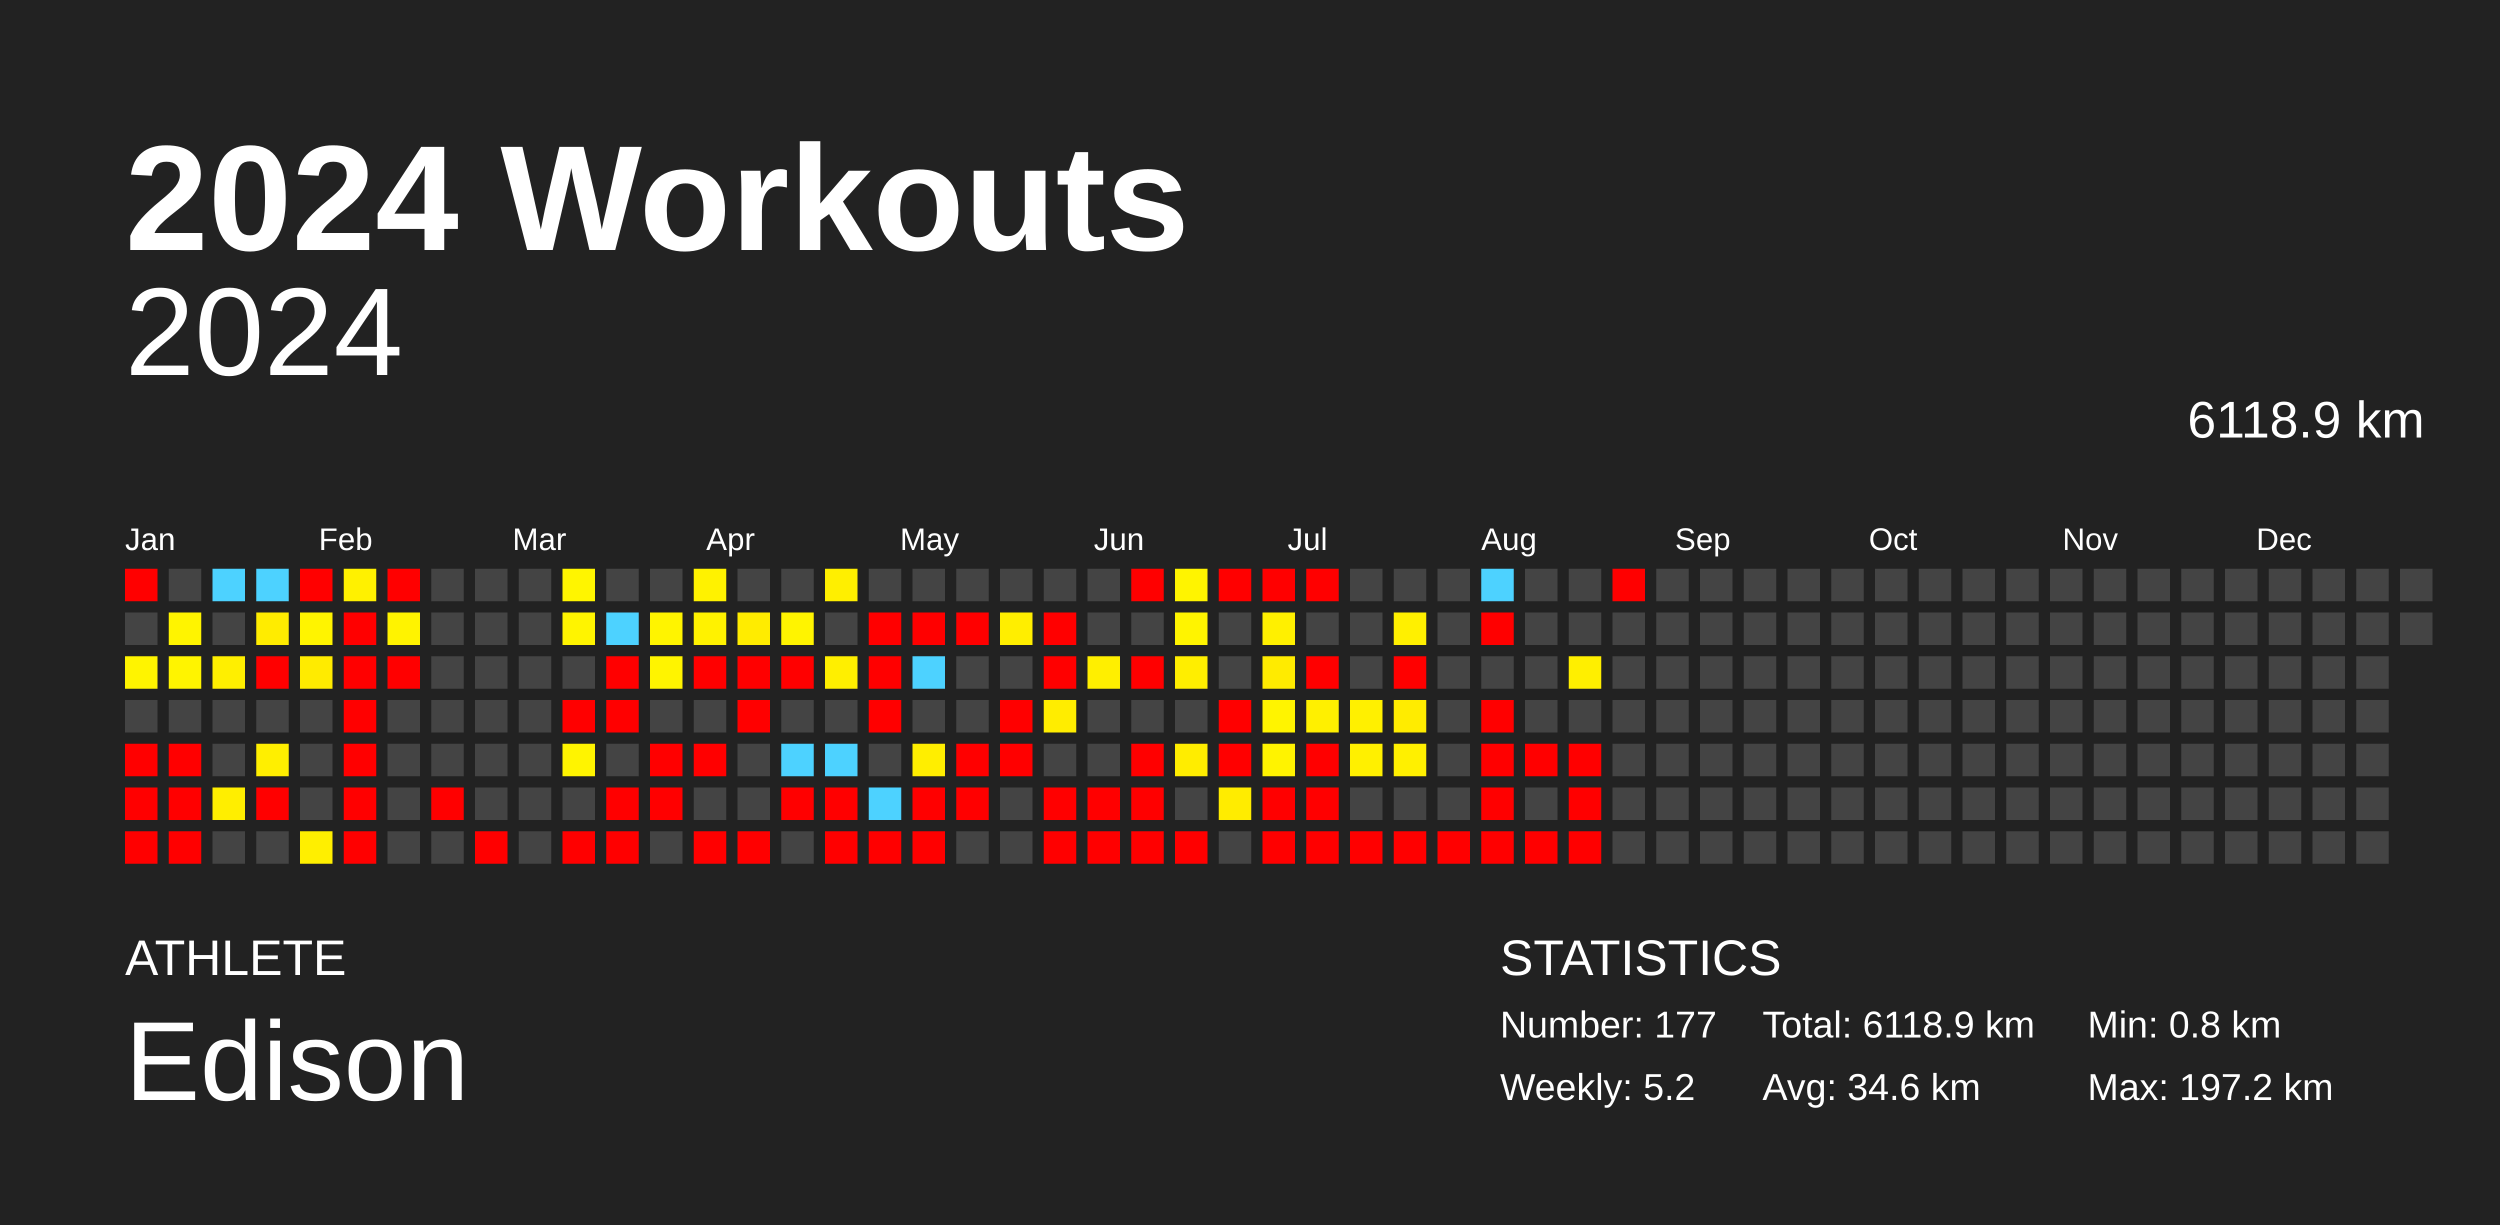
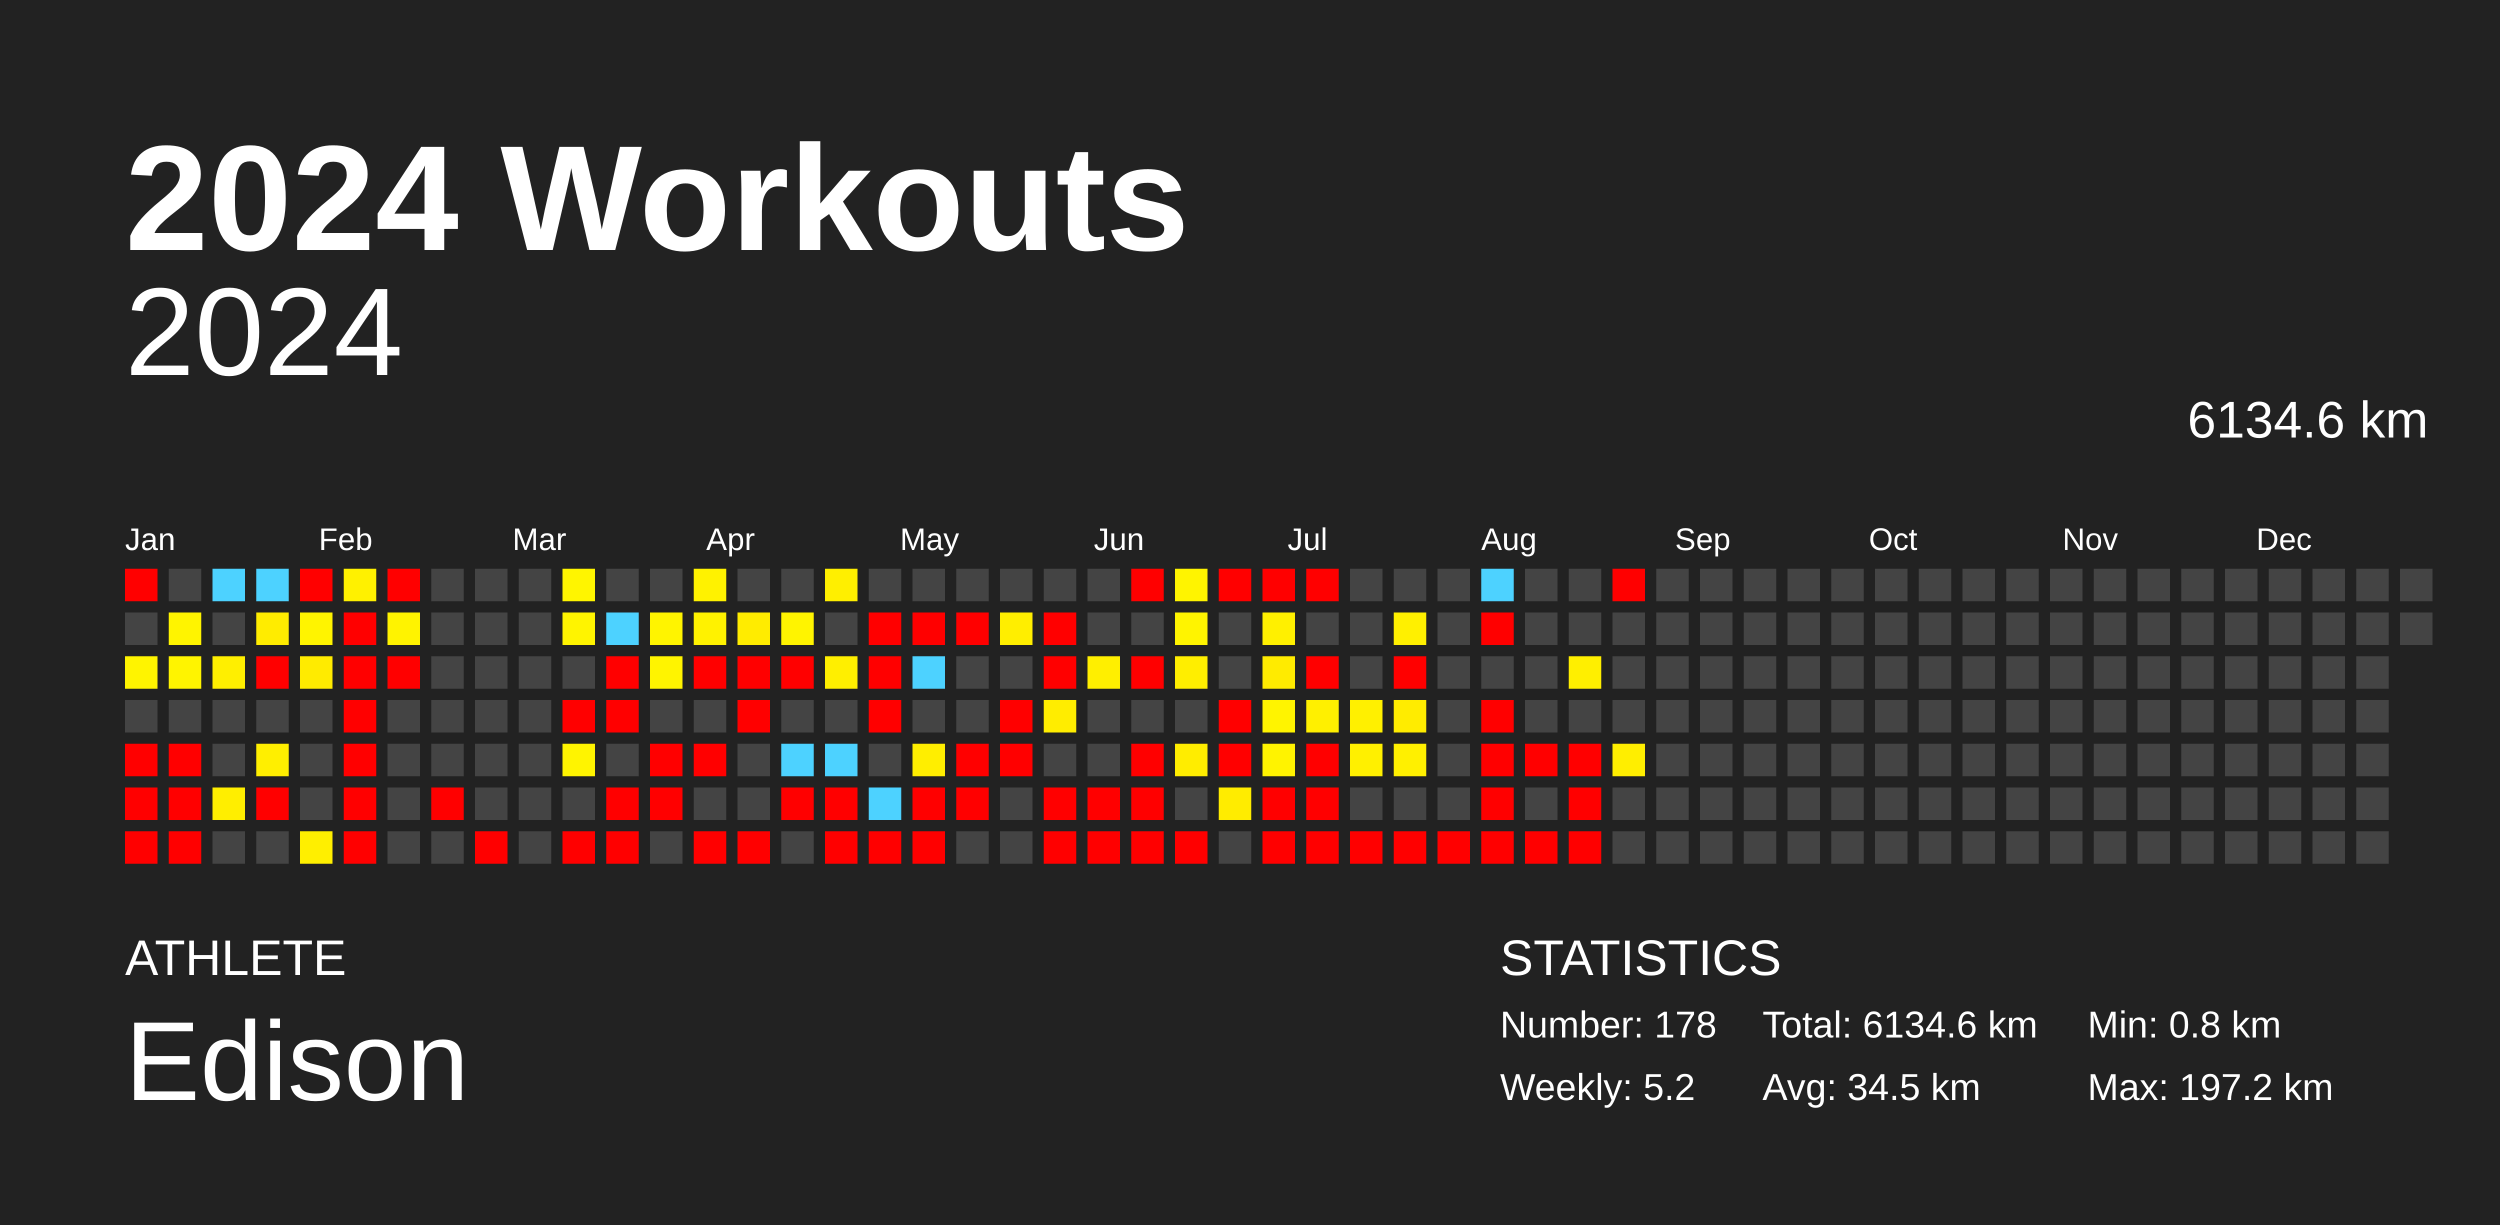
<svg xmlns="http://www.w3.org/2000/svg" baseProfile="full" height="98mm" version="1.1" viewBox="0,0,200,98" width="200mm">
  <defs />
  <rect fill="#222222" height="98" width="200" x="0" y="0" />
  <text fill="#FFFFFF" style="font-size:12px; font-family:Arial; font-weight:bold;" x="10" y="20">2024 Workouts</text>
  <text fill="#FFFFFF" style="font-size:4px; font-family:Arial" x="10" y="78">ATHLETE</text>
  <text fill="#FFFFFF" style="font-size:9px; font-family:Arial" x="10" y="88">Edison</text>
  <text fill="#FFFFFF" style="font-size:4px; font-family:Arial" x="120" y="78">STATISTICS</text>
-   <text fill="#FFFFFF" style="font-size:3px; font-family:Arial" x="120" y="83">Number: 177</text>
+   <text fill="#FFFFFF" style="font-size:3px; font-family:Arial" x="120" y="83">Number: 178</text>
  <text fill="#FFFFFF" style="font-size:3px; font-family:Arial" x="120" y="88">Weekly: 5.2</text>
-   <text fill="#FFFFFF" style="font-size:3px; font-family:Arial" x="141" y="83">Total: 6118.9 km</text>
-   <text fill="#FFFFFF" style="font-size:3px; font-family:Arial" x="141" y="88">Avg: 34.6 km</text>
+   <text fill="#FFFFFF" style="font-size:3px; font-family:Arial" x="141" y="83">Total: 6134.6 km</text>
+   <text fill="#FFFFFF" style="font-size:3px; font-family:Arial" x="141" y="88">Avg: 34.5 km</text>
  <text fill="#FFFFFF" style="font-size:3px; font-family:Arial" x="167" y="83">Min: 0.8 km</text>
  <text fill="#FFFFFF" style="font-size:3px; font-family:Arial" x="167" y="88">Max: 197.2 km</text>
  <text alignment-baseline="hanging" fill="#FFFFFF" style="font-size:10.0px; font-family:Arial;" x="10" y="30">2024</text>
-   <text alignment-baseline="hanging" fill="#FFFFFF" style="font-size:4.125px; font-family:Arial;" x="175" y="35">6118.9 km</text>
+   <text alignment-baseline="hanging" fill="#FFFFFF" style="font-size:4.125px; font-family:Arial;" x="175" y="35">6134.6 km</text>
  <text fill="#FFFFFF" style="font-size:2.5px; font-family:Arial" x="10.0" y="44">Jan</text>
  <text fill="#FFFFFF" style="font-size:2.5px; font-family:Arial" x="25.5" y="44">Feb</text>
  <text fill="#FFFFFF" style="font-size:2.5px; font-family:Arial" x="41.0" y="44">Mar</text>
  <text fill="#FFFFFF" style="font-size:2.5px; font-family:Arial" x="56.5" y="44">Apr</text>
  <text fill="#FFFFFF" style="font-size:2.5px; font-family:Arial" x="72.0" y="44">May</text>
  <text fill="#FFFFFF" style="font-size:2.5px; font-family:Arial" x="87.5" y="44">Jun</text>
  <text fill="#FFFFFF" style="font-size:2.5px; font-family:Arial" x="103.0" y="44">Jul</text>
  <text fill="#FFFFFF" style="font-size:2.5px; font-family:Arial" x="118.5" y="44">Aug</text>
  <text fill="#FFFFFF" style="font-size:2.5px; font-family:Arial" x="134.0" y="44">Sep</text>
  <text fill="#FFFFFF" style="font-size:2.5px; font-family:Arial" x="149.5" y="44">Oct</text>
  <text fill="#FFFFFF" style="font-size:2.5px; font-family:Arial" x="165.0" y="44">Nov</text>
  <text fill="#FFFFFF" style="font-size:2.5px; font-family:Arial" x="180.5" y="44">Dec</text>
  <rect fill="red" height="2.6" width="2.6" x="10.0" y="45.5" />
  <rect fill="#444444" height="2.6" width="2.6" x="10.0" y="49.0" />
  <rect fill="#fff400" height="2.6" width="2.6" x="10.0" y="52.5" />
  <rect fill="#444444" height="2.6" width="2.6" x="10.0" y="56.0" />
  <rect fill="red" height="2.6" width="2.6" x="10.0" y="59.5" />
  <rect fill="red" height="2.6" width="2.6" x="10.0" y="63.0" />
  <rect fill="red" height="2.6" width="2.6" x="10.0" y="66.5" />
  <rect fill="#444444" height="2.6" width="2.6" x="13.5" y="45.5" />
  <rect fill="#fff400" height="2.6" width="2.6" x="13.5" y="49.0" />
  <rect fill="#fff400" height="2.6" width="2.6" x="13.5" y="52.5" />
  <rect fill="#444444" height="2.6" width="2.6" x="13.5" y="56.0" />
  <rect fill="red" height="2.6" width="2.6" x="13.5" y="59.5" />
  <rect fill="red" height="2.6" width="2.6" x="13.5" y="63.0" />
  <rect fill="red" height="2.6" width="2.6" x="13.5" y="66.5" />
  <rect fill="#4dd2ff" height="2.6" width="2.6" x="17.0" y="45.5" />
  <rect fill="#444444" height="2.6" width="2.6" x="17.0" y="49.0" />
  <rect fill="#ffef00" height="2.6" width="2.6" x="17.0" y="52.5" />
  <rect fill="#444444" height="2.6" width="2.6" x="17.0" y="56.0" />
  <rect fill="#444444" height="2.6" width="2.6" x="17.0" y="59.5" />
  <rect fill="#ffee00" height="2.6" width="2.6" x="17.0" y="63.0" />
  <rect fill="#444444" height="2.6" width="2.6" x="17.0" y="66.5" />
  <rect fill="#4dd2ff" height="2.6" width="2.6" x="20.5" y="45.5" />
  <rect fill="#ffec00" height="2.6" width="2.6" x="20.5" y="49.0" />
  <rect fill="red" height="2.6" width="2.6" x="20.5" y="52.5" />
  <rect fill="#444444" height="2.6" width="2.6" x="20.5" y="56.0" />
  <rect fill="#ffef00" height="2.6" width="2.6" x="20.5" y="59.5" />
  <rect fill="red" height="2.6" width="2.6" x="20.5" y="63.0" />
  <rect fill="#444444" height="2.6" width="2.6" x="20.5" y="66.5" />
  <rect fill="red" height="2.6" width="2.6" x="24.0" y="45.5" />
  <rect fill="#fff400" height="2.6" width="2.6" x="24.0" y="49.0" />
  <rect fill="#ffeb00" height="2.6" width="2.6" x="24.0" y="52.5" />
  <rect fill="#444444" height="2.6" width="2.6" x="24.0" y="56.0" />
  <rect fill="#444444" height="2.6" width="2.6" x="24.0" y="59.5" />
  <rect fill="#444444" height="2.6" width="2.6" x="24.0" y="63.0" />
  <rect fill="#ffef00" height="2.6" width="2.6" x="24.0" y="66.5" />
  <rect fill="#fff100" height="2.6" width="2.6" x="27.5" y="45.5" />
  <rect fill="red" height="2.6" width="2.6" x="27.5" y="49.0" />
  <rect fill="red" height="2.6" width="2.6" x="27.5" y="52.5" />
  <rect fill="red" height="2.6" width="2.6" x="27.5" y="56.0" />
  <rect fill="red" height="2.6" width="2.6" x="27.5" y="59.5" />
  <rect fill="red" height="2.6" width="2.6" x="27.5" y="63.0" />
  <rect fill="red" height="2.6" width="2.6" x="27.5" y="66.5" />
  <rect fill="red" height="2.6" width="2.6" x="31.0" y="45.5" />
  <rect fill="#fff300" height="2.6" width="2.6" x="31.0" y="49.0" />
  <rect fill="red" height="2.6" width="2.6" x="31.0" y="52.5" />
  <rect fill="#444444" height="2.6" width="2.6" x="31.0" y="56.0" />
  <rect fill="#444444" height="2.6" width="2.6" x="31.0" y="59.5" />
  <rect fill="#444444" height="2.6" width="2.6" x="31.0" y="63.0" />
  <rect fill="#444444" height="2.6" width="2.6" x="31.0" y="66.5" />
  <rect fill="#444444" height="2.6" width="2.6" x="34.5" y="45.5" />
  <rect fill="#444444" height="2.6" width="2.6" x="34.5" y="49.0" />
  <rect fill="#444444" height="2.6" width="2.6" x="34.5" y="52.5" />
  <rect fill="#444444" height="2.6" width="2.6" x="34.5" y="56.0" />
  <rect fill="#444444" height="2.6" width="2.6" x="34.5" y="59.5" />
  <rect fill="red" height="2.6" width="2.6" x="34.5" y="63.0" />
  <rect fill="#444444" height="2.6" width="2.6" x="34.5" y="66.5" />
  <rect fill="#444444" height="2.6" width="2.6" x="38.0" y="45.5" />
  <rect fill="#444444" height="2.6" width="2.6" x="38.0" y="49.0" />
  <rect fill="#444444" height="2.6" width="2.6" x="38.0" y="52.5" />
  <rect fill="#444444" height="2.6" width="2.6" x="38.0" y="56.0" />
  <rect fill="#444444" height="2.6" width="2.6" x="38.0" y="59.5" />
  <rect fill="#444444" height="2.6" width="2.6" x="38.0" y="63.0" />
  <rect fill="red" height="2.6" width="2.6" x="38.0" y="66.5" />
  <rect fill="#444444" height="2.6" width="2.6" x="41.5" y="45.5" />
  <rect fill="#444444" height="2.6" width="2.6" x="41.5" y="49.0" />
  <rect fill="#444444" height="2.6" width="2.6" x="41.5" y="52.5" />
  <rect fill="#444444" height="2.6" width="2.6" x="41.5" y="56.0" />
  <rect fill="#444444" height="2.6" width="2.6" x="41.5" y="59.5" />
  <rect fill="#444444" height="2.6" width="2.6" x="41.5" y="63.0" />
  <rect fill="#444444" height="2.6" width="2.6" x="41.5" y="66.5" />
  <rect fill="#fff500" height="2.6" width="2.6" x="45.0" y="45.5" />
  <rect fill="#fff400" height="2.6" width="2.6" x="45.0" y="49.0" />
  <rect fill="#444444" height="2.6" width="2.6" x="45.0" y="52.5" />
  <rect fill="red" height="2.6" width="2.6" x="45.0" y="56.0" />
  <rect fill="#fff400" height="2.6" width="2.6" x="45.0" y="59.5" />
  <rect fill="#444444" height="2.6" width="2.6" x="45.0" y="63.0" />
  <rect fill="red" height="2.6" width="2.6" x="45.0" y="66.5" />
  <rect fill="#444444" height="2.6" width="2.6" x="48.5" y="45.5" />
  <rect fill="#4dd2ff" height="2.6" width="2.6" x="48.5" y="49.0" />
  <rect fill="red" height="2.6" width="2.6" x="48.5" y="52.5" />
  <rect fill="red" height="2.6" width="2.6" x="48.5" y="56.0" />
  <rect fill="#444444" height="2.6" width="2.6" x="48.5" y="59.5" />
  <rect fill="red" height="2.6" width="2.6" x="48.5" y="63.0" />
  <rect fill="red" height="2.6" width="2.6" x="48.5" y="66.5" />
  <rect fill="#444444" height="2.6" width="2.6" x="52.0" y="45.5" />
  <rect fill="#fff400" height="2.6" width="2.6" x="52.0" y="49.0" />
  <rect fill="#fff400" height="2.6" width="2.6" x="52.0" y="52.5" />
  <rect fill="#444444" height="2.6" width="2.6" x="52.0" y="56.0" />
  <rect fill="red" height="2.6" width="2.6" x="52.0" y="59.5" />
  <rect fill="red" height="2.6" width="2.6" x="52.0" y="63.0" />
  <rect fill="#444444" height="2.6" width="2.6" x="52.0" y="66.5" />
  <rect fill="#fff200" height="2.6" width="2.6" x="55.5" y="45.5" />
  <rect fill="#fff200" height="2.6" width="2.6" x="55.5" y="49.0" />
  <rect fill="red" height="2.6" width="2.6" x="55.5" y="52.5" />
  <rect fill="#444444" height="2.6" width="2.6" x="55.5" y="56.0" />
  <rect fill="red" height="2.6" width="2.6" x="55.5" y="59.5" />
  <rect fill="#444444" height="2.6" width="2.6" x="55.5" y="63.0" />
  <rect fill="red" height="2.6" width="2.6" x="55.5" y="66.5" />
  <rect fill="#444444" height="2.6" width="2.6" x="59.0" y="45.5" />
  <rect fill="#ffec00" height="2.6" width="2.6" x="59.0" y="49.0" />
  <rect fill="red" height="2.6" width="2.6" x="59.0" y="52.5" />
  <rect fill="red" height="2.6" width="2.6" x="59.0" y="56.0" />
  <rect fill="#444444" height="2.6" width="2.6" x="59.0" y="59.5" />
  <rect fill="#444444" height="2.6" width="2.6" x="59.0" y="63.0" />
  <rect fill="red" height="2.6" width="2.6" x="59.0" y="66.5" />
  <rect fill="#444444" height="2.6" width="2.6" x="62.5" y="45.5" />
  <rect fill="#fff400" height="2.6" width="2.6" x="62.5" y="49.0" />
  <rect fill="red" height="2.6" width="2.6" x="62.5" y="52.5" />
  <rect fill="#444444" height="2.6" width="2.6" x="62.5" y="56.0" />
  <rect fill="#4dd2ff" height="2.6" width="2.6" x="62.5" y="59.5" />
  <rect fill="red" height="2.6" width="2.6" x="62.5" y="63.0" />
  <rect fill="#444444" height="2.6" width="2.6" x="62.5" y="66.5" />
  <rect fill="#ffef00" height="2.6" width="2.6" x="66.0" y="45.5" />
  <rect fill="#444444" height="2.6" width="2.6" x="66.0" y="49.0" />
  <rect fill="#ffef00" height="2.6" width="2.6" x="66.0" y="52.5" />
  <rect fill="#444444" height="2.6" width="2.6" x="66.0" y="56.0" />
  <rect fill="#4dd2ff" height="2.6" width="2.6" x="66.0" y="59.5" />
  <rect fill="red" height="2.6" width="2.6" x="66.0" y="63.0" />
  <rect fill="red" height="2.6" width="2.6" x="66.0" y="66.5" />
  <rect fill="#444444" height="2.6" width="2.6" x="69.5" y="45.5" />
  <rect fill="red" height="2.6" width="2.6" x="69.5" y="49.0" />
  <rect fill="red" height="2.6" width="2.6" x="69.5" y="52.5" />
  <rect fill="red" height="2.6" width="2.6" x="69.5" y="56.0" />
  <rect fill="#444444" height="2.6" width="2.6" x="69.5" y="59.5" />
  <rect fill="#4dd2ff" height="2.6" width="2.6" x="69.5" y="63.0" />
  <rect fill="red" height="2.6" width="2.6" x="69.5" y="66.5" />
  <rect fill="#444444" height="2.6" width="2.6" x="73.0" y="45.5" />
  <rect fill="red" height="2.6" width="2.6" x="73.0" y="49.0" />
  <rect fill="#4dd2ff" height="2.6" width="2.6" x="73.0" y="52.5" />
  <rect fill="#444444" height="2.6" width="2.6" x="73.0" y="56.0" />
  <rect fill="#ffee00" height="2.6" width="2.6" x="73.0" y="59.5" />
  <rect fill="red" height="2.6" width="2.6" x="73.0" y="63.0" />
  <rect fill="red" height="2.6" width="2.6" x="73.0" y="66.5" />
  <rect fill="#444444" height="2.6" width="2.6" x="76.5" y="45.5" />
  <rect fill="red" height="2.6" width="2.6" x="76.5" y="49.0" />
  <rect fill="#444444" height="2.6" width="2.6" x="76.5" y="52.5" />
  <rect fill="#444444" height="2.6" width="2.6" x="76.5" y="56.0" />
  <rect fill="red" height="2.6" width="2.6" x="76.5" y="59.5" />
  <rect fill="red" height="2.6" width="2.6" x="76.5" y="63.0" />
  <rect fill="#444444" height="2.6" width="2.6" x="76.5" y="66.5" />
  <rect fill="#444444" height="2.6" width="2.6" x="80.0" y="45.5" />
  <rect fill="#ffee00" height="2.6" width="2.6" x="80.0" y="49.0" />
  <rect fill="#444444" height="2.6" width="2.6" x="80.0" y="52.5" />
  <rect fill="red" height="2.6" width="2.6" x="80.0" y="56.0" />
  <rect fill="red" height="2.6" width="2.6" x="80.0" y="59.5" />
  <rect fill="#444444" height="2.6" width="2.6" x="80.0" y="63.0" />
  <rect fill="#444444" height="2.6" width="2.6" x="80.0" y="66.5" />
  <rect fill="#444444" height="2.6" width="2.6" x="83.5" y="45.5" />
  <rect fill="red" height="2.6" width="2.6" x="83.5" y="49.0" />
  <rect fill="red" height="2.6" width="2.6" x="83.5" y="52.5" />
  <rect fill="#ffed00" height="2.6" width="2.6" x="83.5" y="56.0" />
  <rect fill="#444444" height="2.6" width="2.6" x="83.5" y="59.5" />
  <rect fill="red" height="2.6" width="2.6" x="83.5" y="63.0" />
  <rect fill="red" height="2.6" width="2.6" x="83.5" y="66.5" />
  <rect fill="#444444" height="2.6" width="2.6" x="87.0" y="45.5" />
  <rect fill="#444444" height="2.6" width="2.6" x="87.0" y="49.0" />
  <rect fill="#ffef00" height="2.6" width="2.6" x="87.0" y="52.5" />
  <rect fill="#444444" height="2.6" width="2.6" x="87.0" y="56.0" />
  <rect fill="#444444" height="2.6" width="2.6" x="87.0" y="59.5" />
  <rect fill="red" height="2.6" width="2.6" x="87.0" y="63.0" />
  <rect fill="red" height="2.6" width="2.6" x="87.0" y="66.5" />
  <rect fill="red" height="2.6" width="2.6" x="90.5" y="45.5" />
  <rect fill="#444444" height="2.6" width="2.6" x="90.5" y="49.0" />
  <rect fill="red" height="2.6" width="2.6" x="90.5" y="52.5" />
  <rect fill="#444444" height="2.6" width="2.6" x="90.5" y="56.0" />
  <rect fill="red" height="2.6" width="2.6" x="90.5" y="59.5" />
  <rect fill="red" height="2.6" width="2.6" x="90.5" y="63.0" />
  <rect fill="red" height="2.6" width="2.6" x="90.5" y="66.5" />
  <rect fill="#fff400" height="2.6" width="2.6" x="94.0" y="45.5" />
  <rect fill="#fff400" height="2.6" width="2.6" x="94.0" y="49.0" />
  <rect fill="#ffee00" height="2.6" width="2.6" x="94.0" y="52.5" />
  <rect fill="#444444" height="2.6" width="2.6" x="94.0" y="56.0" />
  <rect fill="#ffed00" height="2.6" width="2.6" x="94.0" y="59.5" />
  <rect fill="#444444" height="2.6" width="2.6" x="94.0" y="63.0" />
  <rect fill="red" height="2.6" width="2.6" x="94.0" y="66.5" />
  <rect fill="red" height="2.6" width="2.6" x="97.5" y="45.5" />
  <rect fill="#444444" height="2.6" width="2.6" x="97.5" y="49.0" />
  <rect fill="#444444" height="2.6" width="2.6" x="97.5" y="52.5" />
  <rect fill="red" height="2.6" width="2.6" x="97.5" y="56.0" />
  <rect fill="red" height="2.6" width="2.6" x="97.5" y="59.5" />
  <rect fill="#ffec00" height="2.6" width="2.6" x="97.5" y="63.0" />
  <rect fill="#444444" height="2.6" width="2.6" x="97.5" y="66.5" />
  <rect fill="red" height="2.6" width="2.6" x="101.0" y="45.5" />
  <rect fill="#fff000" height="2.6" width="2.6" x="101.0" y="49.0" />
  <rect fill="#ffeb00" height="2.6" width="2.6" x="101.0" y="52.5" />
  <rect fill="#fff400" height="2.6" width="2.6" x="101.0" y="56.0" />
  <rect fill="#fff300" height="2.6" width="2.6" x="101.0" y="59.5" />
  <rect fill="red" height="2.6" width="2.6" x="101.0" y="63.0" />
  <rect fill="red" height="2.6" width="2.6" x="101.0" y="66.5" />
  <rect fill="red" height="2.6" width="2.6" x="104.5" y="45.5" />
  <rect fill="#444444" height="2.6" width="2.6" x="104.5" y="49.0" />
  <rect fill="red" height="2.6" width="2.6" x="104.5" y="52.5" />
  <rect fill="#fff000" height="2.6" width="2.6" x="104.5" y="56.0" />
  <rect fill="red" height="2.6" width="2.6" x="104.5" y="59.5" />
  <rect fill="red" height="2.6" width="2.6" x="104.5" y="63.0" />
  <rect fill="red" height="2.6" width="2.6" x="104.5" y="66.5" />
  <rect fill="#444444" height="2.6" width="2.6" x="108.0" y="45.5" />
  <rect fill="#444444" height="2.6" width="2.6" x="108.0" y="49.0" />
  <rect fill="#444444" height="2.6" width="2.6" x="108.0" y="52.5" />
  <rect fill="#fff000" height="2.6" width="2.6" x="108.0" y="56.0" />
  <rect fill="#fff000" height="2.6" width="2.6" x="108.0" y="59.5" />
  <rect fill="#444444" height="2.6" width="2.6" x="108.0" y="63.0" />
  <rect fill="red" height="2.6" width="2.6" x="108.0" y="66.5" />
  <rect fill="#444444" height="2.6" width="2.6" x="111.5" y="45.5" />
  <rect fill="#fff000" height="2.6" width="2.6" x="111.5" y="49.0" />
  <rect fill="red" height="2.6" width="2.6" x="111.5" y="52.5" />
  <rect fill="#ffec00" height="2.6" width="2.6" x="111.5" y="56.0" />
  <rect fill="#fff000" height="2.6" width="2.6" x="111.5" y="59.5" />
  <rect fill="#444444" height="2.6" width="2.6" x="111.5" y="63.0" />
  <rect fill="red" height="2.6" width="2.6" x="111.5" y="66.5" />
  <rect fill="#444444" height="2.6" width="2.6" x="115.0" y="45.5" />
  <rect fill="#444444" height="2.6" width="2.6" x="115.0" y="49.0" />
  <rect fill="#444444" height="2.6" width="2.6" x="115.0" y="52.5" />
  <rect fill="#444444" height="2.6" width="2.6" x="115.0" y="56.0" />
  <rect fill="#444444" height="2.6" width="2.6" x="115.0" y="59.5" />
  <rect fill="#444444" height="2.6" width="2.6" x="115.0" y="63.0" />
  <rect fill="red" height="2.6" width="2.6" x="115.0" y="66.5" />
  <rect fill="#4dd2ff" height="2.6" width="2.6" x="118.5" y="45.5" />
  <rect fill="red" height="2.6" width="2.6" x="118.5" y="49.0" />
  <rect fill="#444444" height="2.6" width="2.6" x="118.5" y="52.5" />
  <rect fill="red" height="2.6" width="2.6" x="118.5" y="56.0" />
  <rect fill="red" height="2.6" width="2.6" x="118.5" y="59.5" />
  <rect fill="red" height="2.6" width="2.6" x="118.5" y="63.0" />
  <rect fill="red" height="2.6" width="2.6" x="118.5" y="66.5" />
  <rect fill="#444444" height="2.6" width="2.6" x="122.0" y="45.5" />
  <rect fill="#444444" height="2.6" width="2.6" x="122.0" y="49.0" />
  <rect fill="#444444" height="2.6" width="2.6" x="122.0" y="52.5" />
  <rect fill="#444444" height="2.6" width="2.6" x="122.0" y="56.0" />
  <rect fill="red" height="2.6" width="2.6" x="122.0" y="59.5" />
  <rect fill="#444444" height="2.6" width="2.6" x="122.0" y="63.0" />
  <rect fill="red" height="2.6" width="2.6" x="122.0" y="66.5" />
  <rect fill="#444444" height="2.6" width="2.6" x="125.5" y="45.5" />
  <rect fill="#444444" height="2.6" width="2.6" x="125.5" y="49.0" />
  <rect fill="#ffef00" height="2.6" width="2.6" x="125.5" y="52.5" />
  <rect fill="#444444" height="2.6" width="2.6" x="125.5" y="56.0" />
  <rect fill="red" height="2.6" width="2.6" x="125.5" y="59.5" />
  <rect fill="red" height="2.6" width="2.6" x="125.5" y="63.0" />
  <rect fill="red" height="2.6" width="2.6" x="125.5" y="66.5" />
  <rect fill="red" height="2.6" width="2.6" x="129.0" y="45.5" />
  <rect fill="#444444" height="2.6" width="2.6" x="129.0" y="49.0" />
  <rect fill="#444444" height="2.6" width="2.6" x="129.0" y="52.5" />
  <rect fill="#444444" height="2.6" width="2.6" x="129.0" y="56.0" />
-   <rect fill="#444444" height="2.6" width="2.6" x="129.0" y="59.5" />
+   <rect fill="#ffee00" height="2.6" width="2.6" x="129.0" y="59.5" />
  <rect fill="#444444" height="2.6" width="2.6" x="129.0" y="63.0" />
  <rect fill="#444444" height="2.6" width="2.6" x="129.0" y="66.5" />
  <rect fill="#444444" height="2.6" width="2.6" x="132.5" y="45.5" />
  <rect fill="#444444" height="2.6" width="2.6" x="132.5" y="49.0" />
  <rect fill="#444444" height="2.6" width="2.6" x="132.5" y="52.5" />
  <rect fill="#444444" height="2.6" width="2.6" x="132.5" y="56.0" />
  <rect fill="#444444" height="2.6" width="2.6" x="132.5" y="59.5" />
  <rect fill="#444444" height="2.6" width="2.6" x="132.5" y="63.0" />
  <rect fill="#444444" height="2.6" width="2.6" x="132.5" y="66.5" />
  <rect fill="#444444" height="2.6" width="2.6" x="136.0" y="45.5" />
  <rect fill="#444444" height="2.6" width="2.6" x="136.0" y="49.0" />
  <rect fill="#444444" height="2.6" width="2.6" x="136.0" y="52.5" />
  <rect fill="#444444" height="2.6" width="2.6" x="136.0" y="56.0" />
  <rect fill="#444444" height="2.6" width="2.6" x="136.0" y="59.5" />
  <rect fill="#444444" height="2.6" width="2.6" x="136.0" y="63.0" />
  <rect fill="#444444" height="2.6" width="2.6" x="136.0" y="66.5" />
  <rect fill="#444444" height="2.6" width="2.6" x="139.5" y="45.5" />
  <rect fill="#444444" height="2.6" width="2.6" x="139.5" y="49.0" />
  <rect fill="#444444" height="2.6" width="2.6" x="139.5" y="52.5" />
  <rect fill="#444444" height="2.6" width="2.6" x="139.5" y="56.0" />
  <rect fill="#444444" height="2.6" width="2.6" x="139.5" y="59.5" />
  <rect fill="#444444" height="2.6" width="2.6" x="139.5" y="63.0" />
  <rect fill="#444444" height="2.6" width="2.6" x="139.5" y="66.5" />
  <rect fill="#444444" height="2.6" width="2.6" x="143.0" y="45.5" />
  <rect fill="#444444" height="2.6" width="2.6" x="143.0" y="49.0" />
  <rect fill="#444444" height="2.6" width="2.6" x="143.0" y="52.5" />
  <rect fill="#444444" height="2.6" width="2.6" x="143.0" y="56.0" />
  <rect fill="#444444" height="2.6" width="2.6" x="143.0" y="59.5" />
  <rect fill="#444444" height="2.6" width="2.6" x="143.0" y="63.0" />
  <rect fill="#444444" height="2.6" width="2.6" x="143.0" y="66.5" />
  <rect fill="#444444" height="2.6" width="2.6" x="146.5" y="45.5" />
  <rect fill="#444444" height="2.6" width="2.6" x="146.5" y="49.0" />
  <rect fill="#444444" height="2.6" width="2.6" x="146.5" y="52.5" />
  <rect fill="#444444" height="2.6" width="2.6" x="146.5" y="56.0" />
  <rect fill="#444444" height="2.6" width="2.6" x="146.5" y="59.5" />
  <rect fill="#444444" height="2.6" width="2.6" x="146.5" y="63.0" />
  <rect fill="#444444" height="2.6" width="2.6" x="146.5" y="66.5" />
  <rect fill="#444444" height="2.6" width="2.6" x="150.0" y="45.5" />
  <rect fill="#444444" height="2.6" width="2.6" x="150.0" y="49.0" />
  <rect fill="#444444" height="2.6" width="2.6" x="150.0" y="52.5" />
  <rect fill="#444444" height="2.6" width="2.6" x="150.0" y="56.0" />
  <rect fill="#444444" height="2.6" width="2.6" x="150.0" y="59.5" />
  <rect fill="#444444" height="2.6" width="2.6" x="150.0" y="63.0" />
  <rect fill="#444444" height="2.6" width="2.6" x="150.0" y="66.5" />
  <rect fill="#444444" height="2.6" width="2.6" x="153.5" y="45.5" />
  <rect fill="#444444" height="2.6" width="2.6" x="153.5" y="49.0" />
  <rect fill="#444444" height="2.6" width="2.6" x="153.5" y="52.5" />
  <rect fill="#444444" height="2.6" width="2.6" x="153.5" y="56.0" />
  <rect fill="#444444" height="2.6" width="2.6" x="153.5" y="59.5" />
  <rect fill="#444444" height="2.6" width="2.6" x="153.5" y="63.0" />
  <rect fill="#444444" height="2.6" width="2.6" x="153.5" y="66.5" />
  <rect fill="#444444" height="2.6" width="2.6" x="157.0" y="45.5" />
  <rect fill="#444444" height="2.6" width="2.6" x="157.0" y="49.0" />
  <rect fill="#444444" height="2.6" width="2.6" x="157.0" y="52.5" />
  <rect fill="#444444" height="2.6" width="2.6" x="157.0" y="56.0" />
  <rect fill="#444444" height="2.6" width="2.6" x="157.0" y="59.5" />
  <rect fill="#444444" height="2.6" width="2.6" x="157.0" y="63.0" />
  <rect fill="#444444" height="2.6" width="2.6" x="157.0" y="66.5" />
  <rect fill="#444444" height="2.6" width="2.6" x="160.5" y="45.5" />
  <rect fill="#444444" height="2.6" width="2.6" x="160.5" y="49.0" />
  <rect fill="#444444" height="2.6" width="2.6" x="160.5" y="52.5" />
  <rect fill="#444444" height="2.6" width="2.6" x="160.5" y="56.0" />
  <rect fill="#444444" height="2.6" width="2.6" x="160.5" y="59.5" />
  <rect fill="#444444" height="2.6" width="2.6" x="160.5" y="63.0" />
  <rect fill="#444444" height="2.6" width="2.6" x="160.5" y="66.5" />
  <rect fill="#444444" height="2.6" width="2.6" x="164.0" y="45.5" />
  <rect fill="#444444" height="2.6" width="2.6" x="164.0" y="49.0" />
  <rect fill="#444444" height="2.6" width="2.6" x="164.0" y="52.5" />
  <rect fill="#444444" height="2.6" width="2.6" x="164.0" y="56.0" />
  <rect fill="#444444" height="2.6" width="2.6" x="164.0" y="59.5" />
  <rect fill="#444444" height="2.6" width="2.6" x="164.0" y="63.0" />
  <rect fill="#444444" height="2.6" width="2.6" x="164.0" y="66.5" />
  <rect fill="#444444" height="2.6" width="2.6" x="167.5" y="45.5" />
  <rect fill="#444444" height="2.6" width="2.6" x="167.5" y="49.0" />
  <rect fill="#444444" height="2.6" width="2.6" x="167.5" y="52.5" />
  <rect fill="#444444" height="2.6" width="2.6" x="167.5" y="56.0" />
  <rect fill="#444444" height="2.6" width="2.6" x="167.5" y="59.5" />
  <rect fill="#444444" height="2.6" width="2.6" x="167.5" y="63.0" />
  <rect fill="#444444" height="2.6" width="2.6" x="167.5" y="66.5" />
  <rect fill="#444444" height="2.6" width="2.6" x="171.0" y="45.5" />
  <rect fill="#444444" height="2.6" width="2.6" x="171.0" y="49.0" />
  <rect fill="#444444" height="2.6" width="2.6" x="171.0" y="52.5" />
  <rect fill="#444444" height="2.6" width="2.6" x="171.0" y="56.0" />
  <rect fill="#444444" height="2.6" width="2.6" x="171.0" y="59.5" />
  <rect fill="#444444" height="2.6" width="2.6" x="171.0" y="63.0" />
  <rect fill="#444444" height="2.6" width="2.6" x="171.0" y="66.5" />
  <rect fill="#444444" height="2.6" width="2.6" x="174.5" y="45.5" />
  <rect fill="#444444" height="2.6" width="2.6" x="174.5" y="49.0" />
  <rect fill="#444444" height="2.6" width="2.6" x="174.5" y="52.5" />
  <rect fill="#444444" height="2.6" width="2.6" x="174.5" y="56.0" />
  <rect fill="#444444" height="2.6" width="2.6" x="174.5" y="59.5" />
  <rect fill="#444444" height="2.6" width="2.6" x="174.5" y="63.0" />
  <rect fill="#444444" height="2.6" width="2.6" x="174.5" y="66.5" />
  <rect fill="#444444" height="2.6" width="2.6" x="178.0" y="45.5" />
  <rect fill="#444444" height="2.6" width="2.6" x="178.0" y="49.0" />
  <rect fill="#444444" height="2.6" width="2.6" x="178.0" y="52.5" />
  <rect fill="#444444" height="2.6" width="2.6" x="178.0" y="56.0" />
  <rect fill="#444444" height="2.6" width="2.6" x="178.0" y="59.5" />
  <rect fill="#444444" height="2.6" width="2.6" x="178.0" y="63.0" />
  <rect fill="#444444" height="2.6" width="2.6" x="178.0" y="66.5" />
  <rect fill="#444444" height="2.6" width="2.6" x="181.5" y="45.5" />
  <rect fill="#444444" height="2.6" width="2.6" x="181.5" y="49.0" />
  <rect fill="#444444" height="2.6" width="2.6" x="181.5" y="52.5" />
  <rect fill="#444444" height="2.6" width="2.6" x="181.5" y="56.0" />
  <rect fill="#444444" height="2.6" width="2.6" x="181.5" y="59.5" />
  <rect fill="#444444" height="2.6" width="2.6" x="181.5" y="63.0" />
  <rect fill="#444444" height="2.6" width="2.6" x="181.5" y="66.5" />
  <rect fill="#444444" height="2.6" width="2.6" x="185.0" y="45.5" />
  <rect fill="#444444" height="2.6" width="2.6" x="185.0" y="49.0" />
  <rect fill="#444444" height="2.6" width="2.6" x="185.0" y="52.5" />
  <rect fill="#444444" height="2.6" width="2.6" x="185.0" y="56.0" />
  <rect fill="#444444" height="2.6" width="2.6" x="185.0" y="59.5" />
  <rect fill="#444444" height="2.6" width="2.6" x="185.0" y="63.0" />
  <rect fill="#444444" height="2.6" width="2.6" x="185.0" y="66.5" />
  <rect fill="#444444" height="2.6" width="2.6" x="188.5" y="45.5" />
  <rect fill="#444444" height="2.6" width="2.6" x="188.5" y="49.0" />
  <rect fill="#444444" height="2.6" width="2.6" x="188.5" y="52.5" />
  <rect fill="#444444" height="2.6" width="2.6" x="188.5" y="56.0" />
  <rect fill="#444444" height="2.6" width="2.6" x="188.5" y="59.5" />
  <rect fill="#444444" height="2.6" width="2.6" x="188.5" y="63.0" />
  <rect fill="#444444" height="2.6" width="2.6" x="188.5" y="66.5" />
  <rect fill="#444444" height="2.6" width="2.6" x="192.0" y="45.5" />
  <rect fill="#444444" height="2.6" width="2.6" x="192.0" y="49.0" />
</svg>
